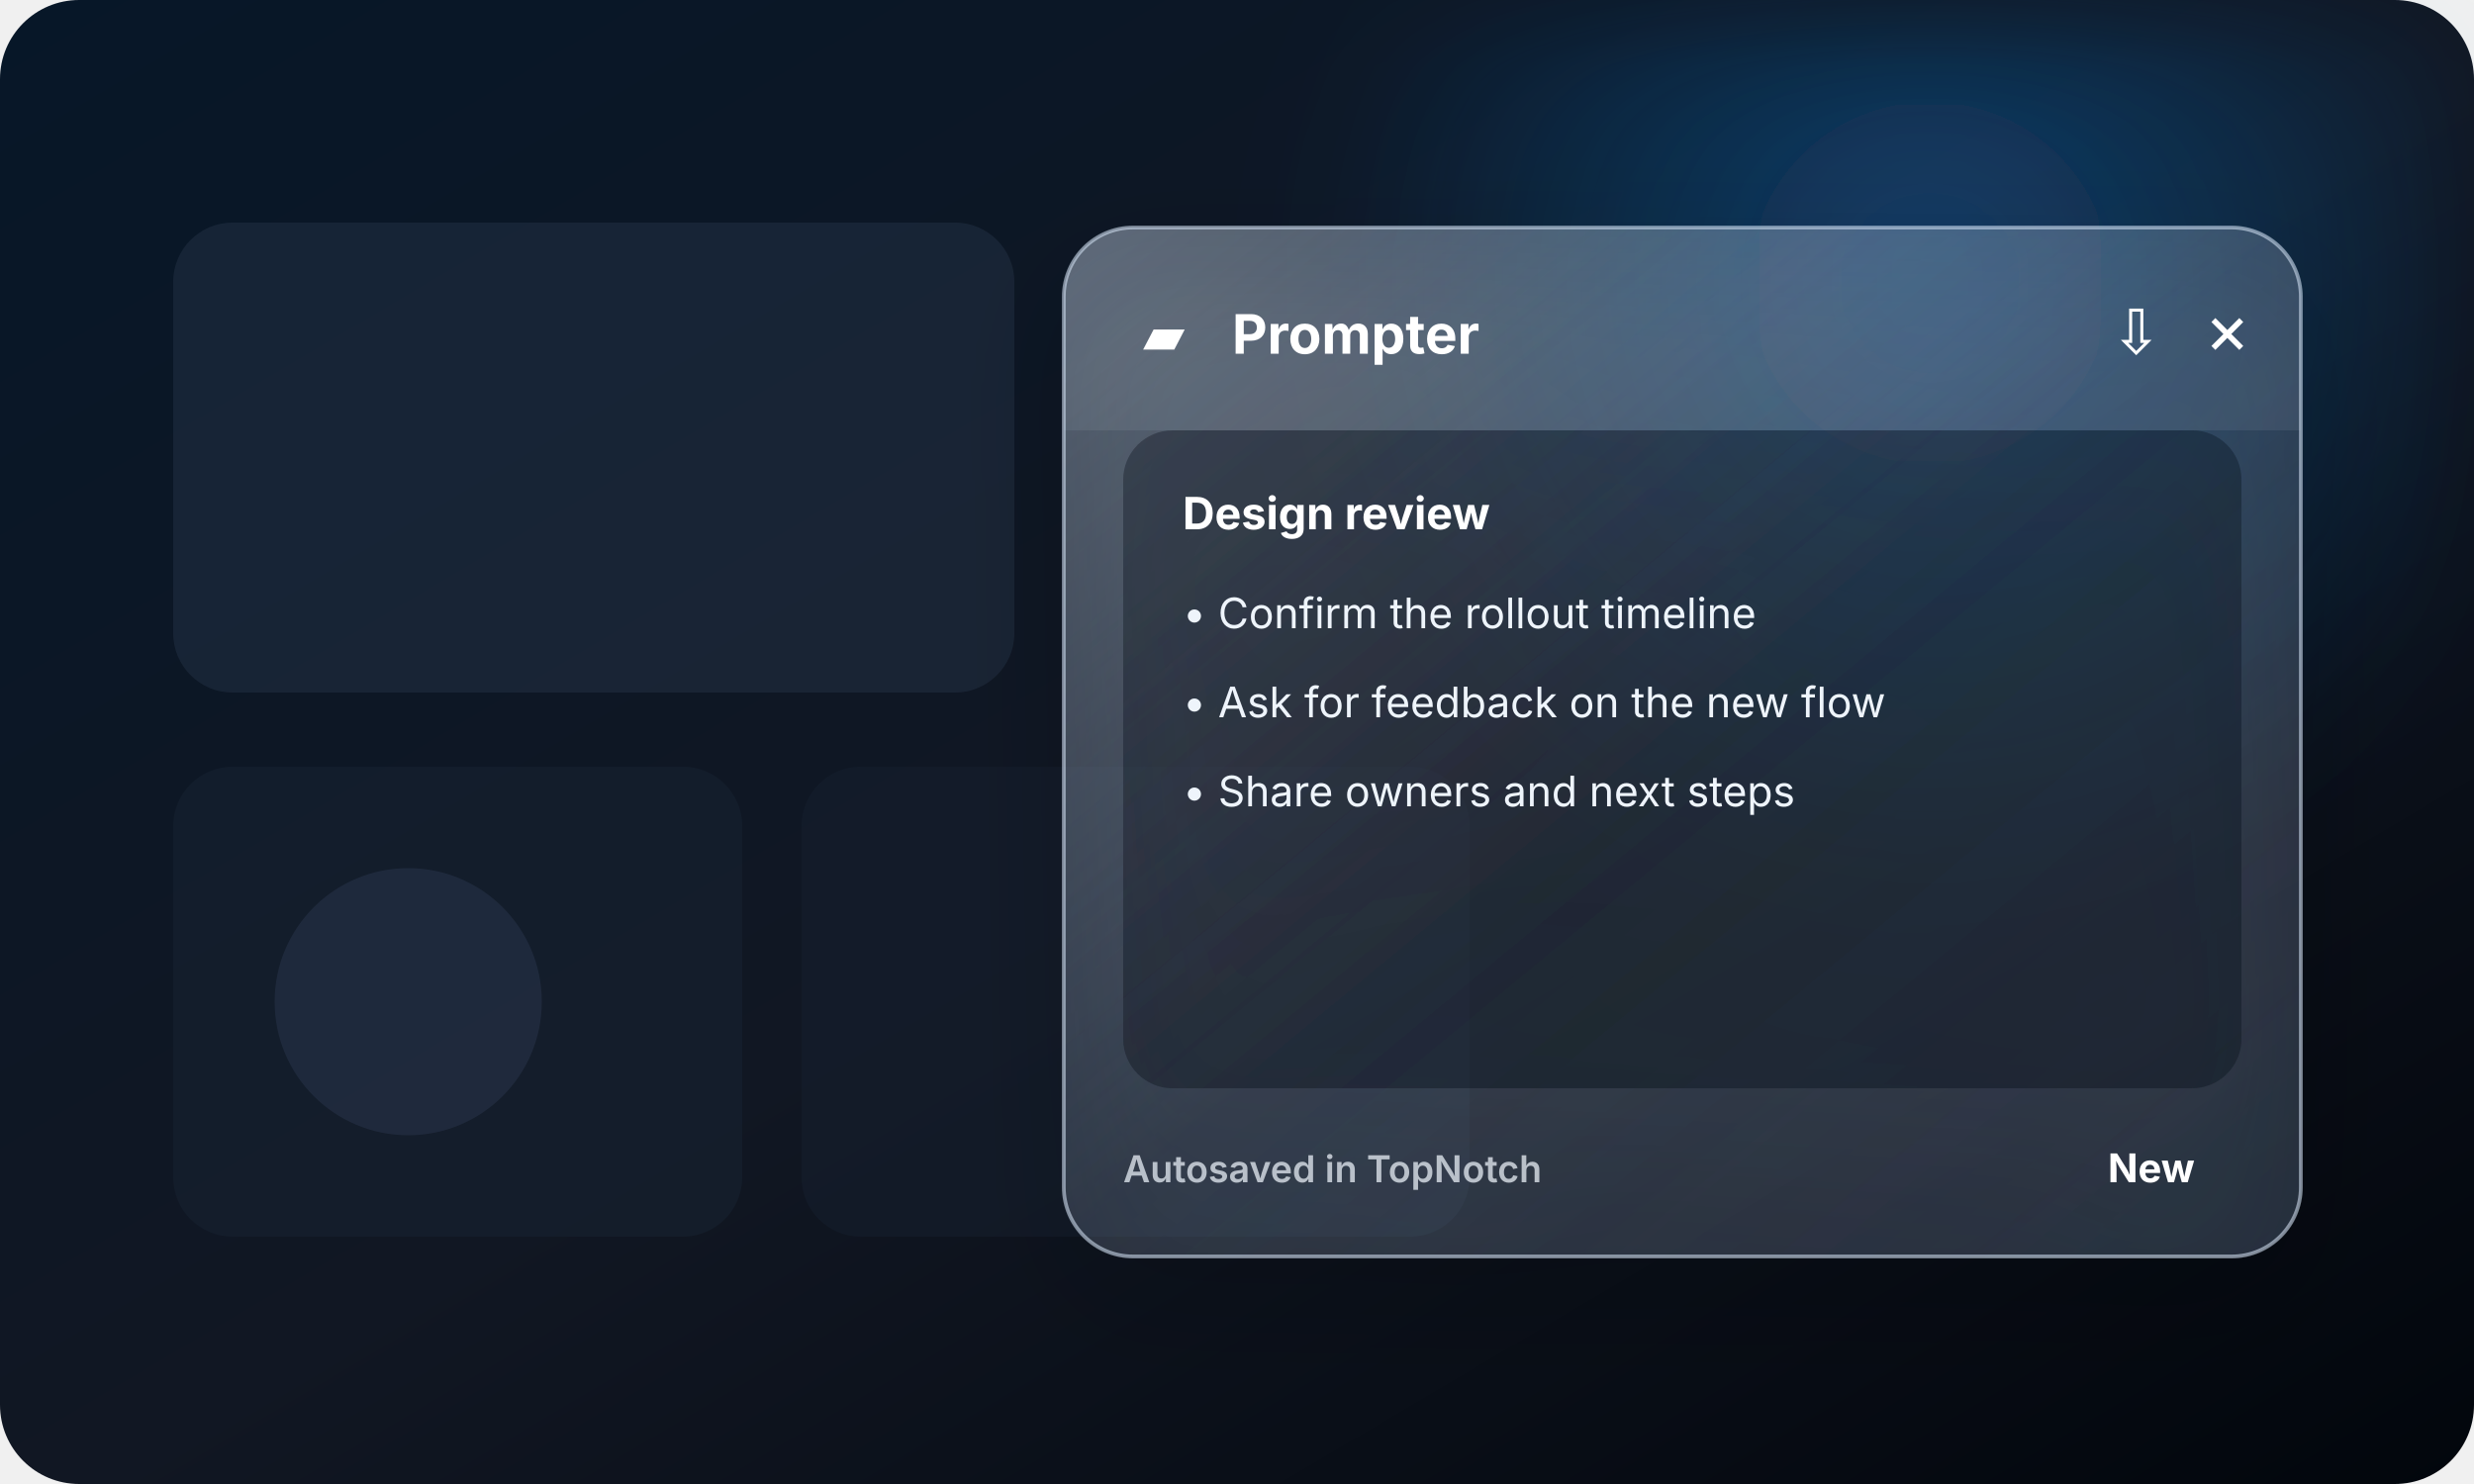
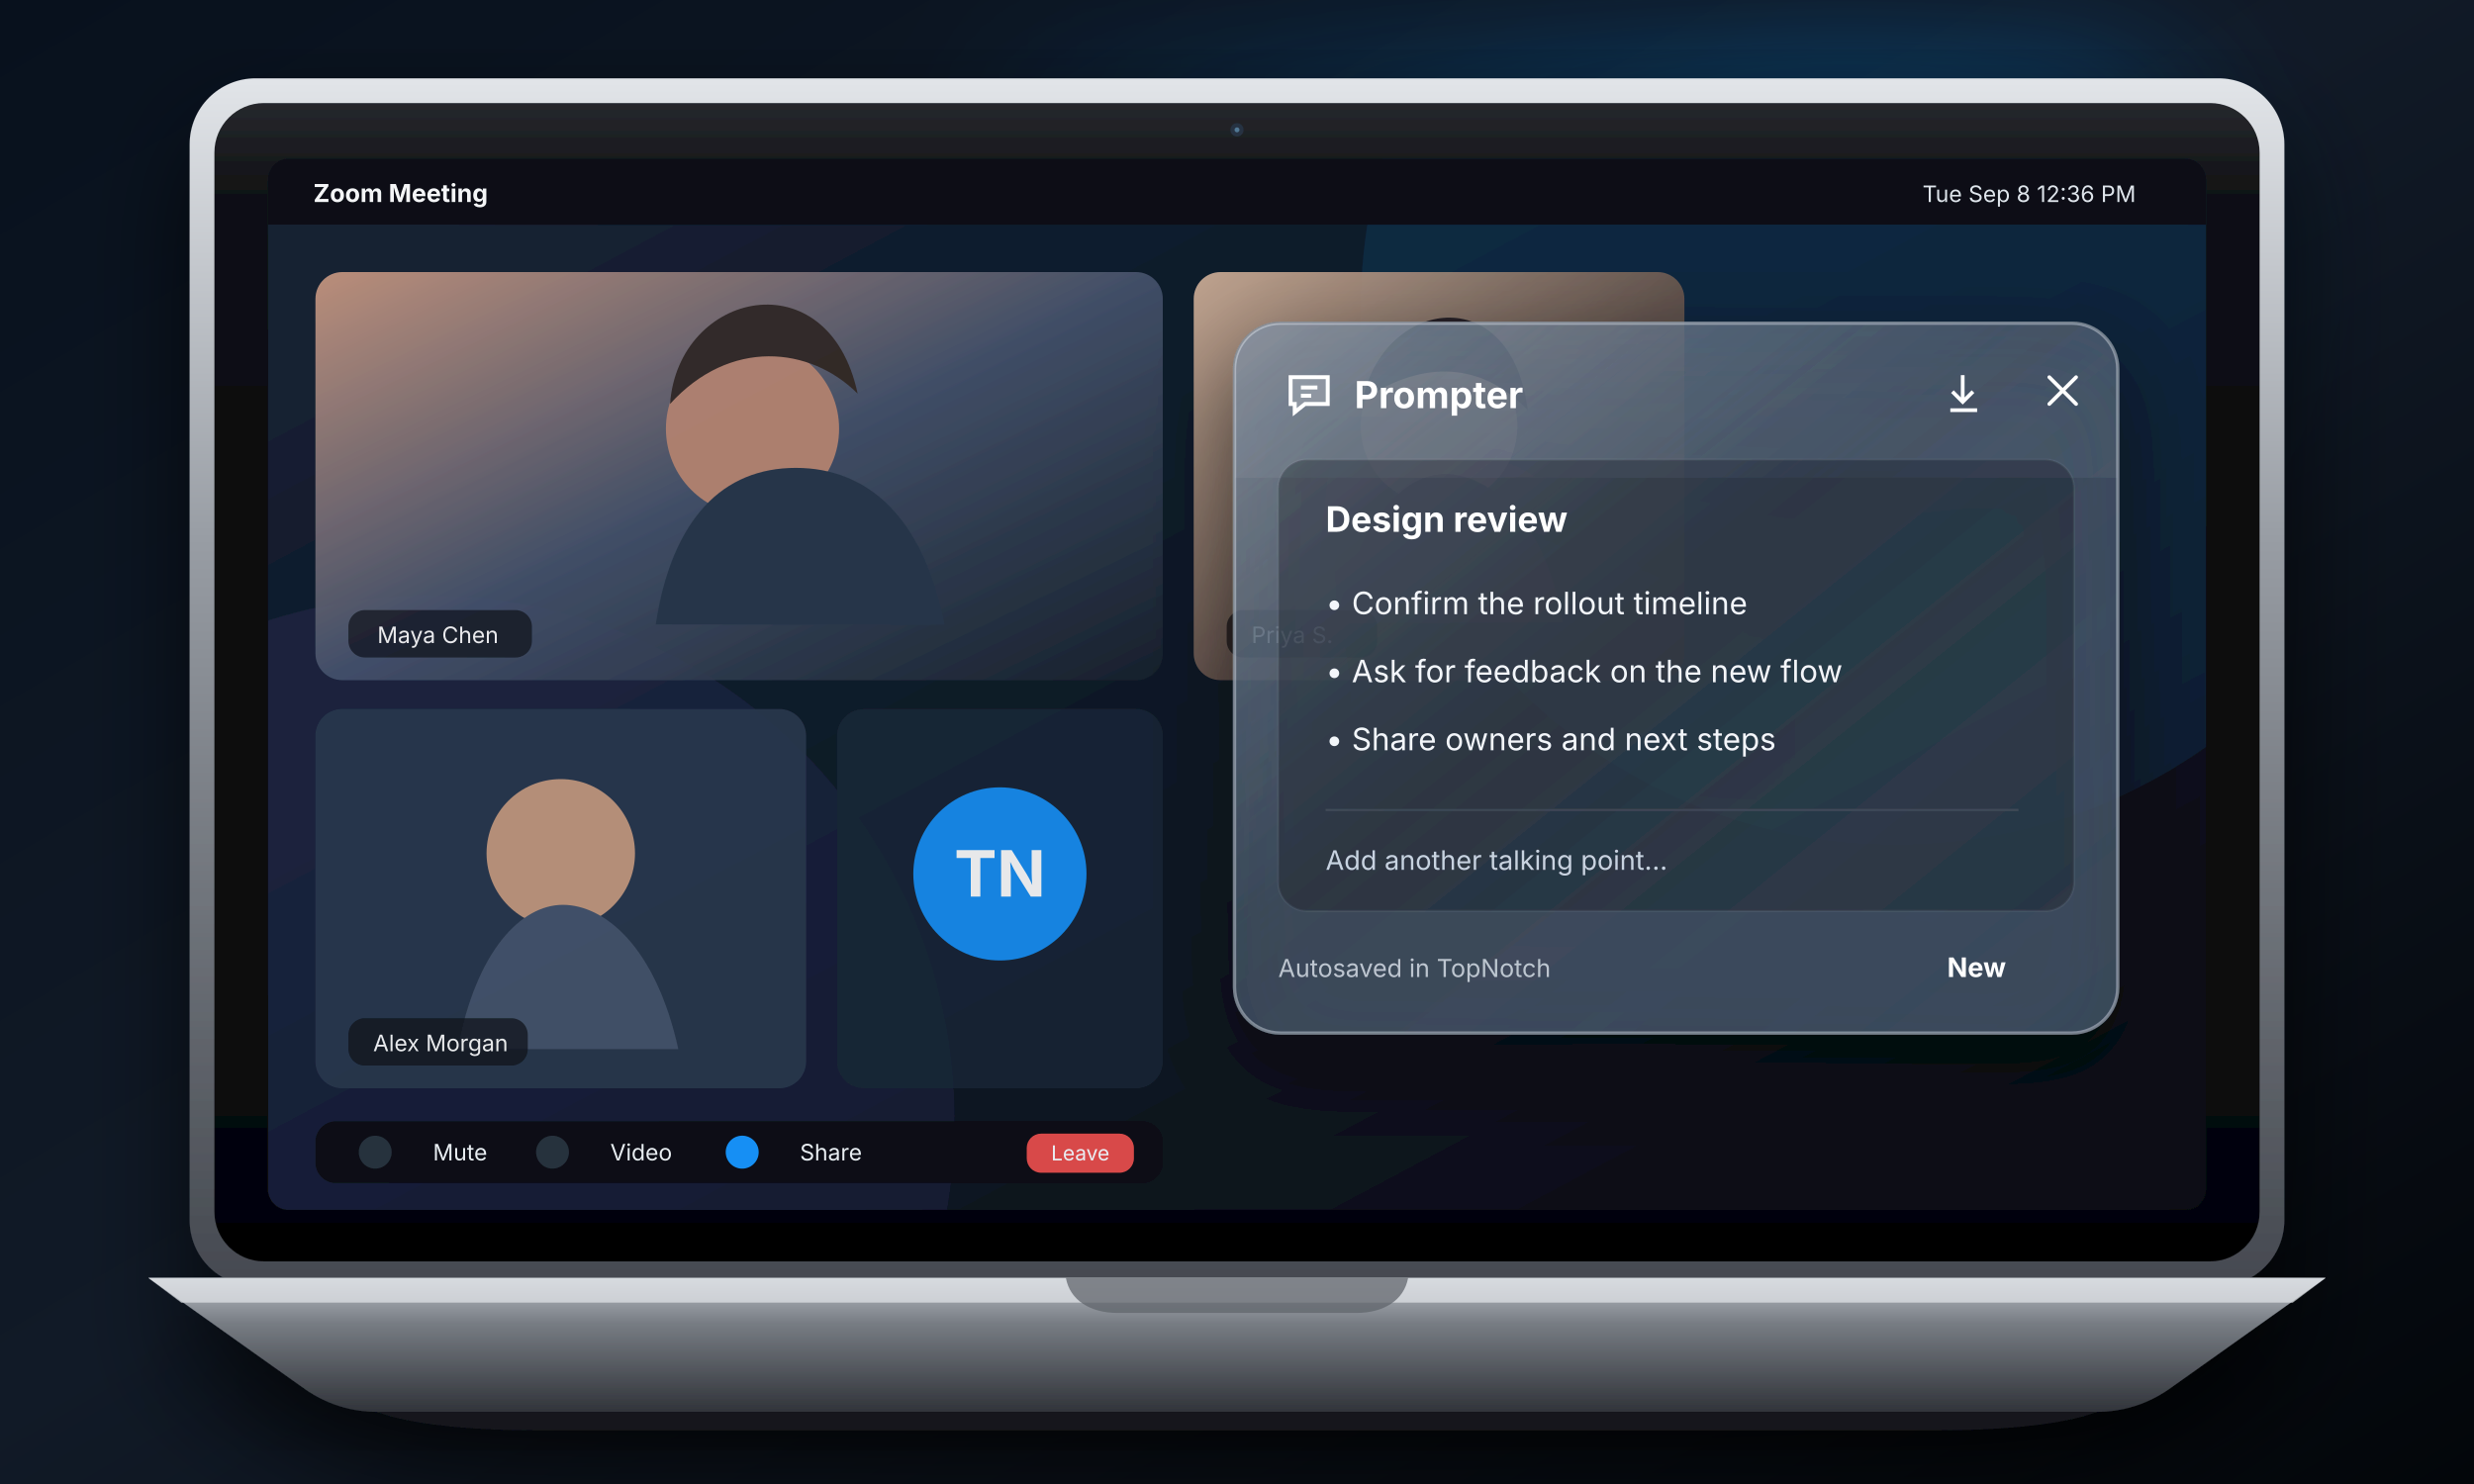
- <svg xmlns="http://www.w3.org/2000/svg" width="1000" height="600" viewBox="0 0 1000 600" role="img" aria-labelledby="title desc">
+ <svg xmlns="http://www.w3.org/2000/svg" width="1200" height="720" viewBox="0 0 1200 720" role="img" aria-labelledby="title desc">
  <defs>
-     <linearGradient id="bg" x1="0" y1="0" x2="1" y2="1">
-       <stop stop-color="#071728" />
-       <stop offset=".52" stop-color="#111723" />
-       <stop offset="1" stop-color="#02060c" />
+     <linearGradient id="canvas" x1="0" y1="0" x2="1" y2="1">
+       <stop stop-color="#08111d" />
+       <stop offset=".48" stop-color="#111a27" />
+       <stop offset="1" stop-color="#03060a" />
+     </linearGradient>
+     <radialGradient id="ambient" cx="70%" cy="18%" r="72%">
+       <stop stop-color="#168ff4" stop-opacity=".27" />
+       <stop offset="1" stop-color="#168ff4" stop-opacity="0" />
+     </radialGradient>
+     <linearGradient id="bezel" x1="0" y1="0" x2="0" y2="1">
+       <stop stop-color="#26282d" />
+       <stop offset=".08" stop-color="#101114" />
+       <stop offset="1" stop-color="#050506" />
+     </linearGradient>
+     <linearGradient id="metal" x1="0" y1="0" x2="0" y2="1">
+       <stop stop-color="#e1e4e8" />
+       <stop offset=".38" stop-color="#989da4" />
+       <stop offset="1" stop-color="#454950" />
+     </linearGradient>
+     <linearGradient id="base" x1="0" y1="0" x2="0" y2="1">
+       <stop stop-color="#b9bec5" />
+       <stop offset=".34" stop-color="#777c83" />
+       <stop offset="1" stop-color="#31343a" />
+     </linearGradient>
+     <linearGradient id="screen" x1="0" y1="0" x2="1" y2="1">
+       <stop stop-color="#142234" />
+       <stop offset=".55" stop-color="#0d1825" />
+       <stop offset="1" stop-color="#070b12" />
    </linearGradient>
    <linearGradient id="glass" x1="0" y1="0" x2="1" y2="1">
-       <stop stop-color="#dcecff" stop-opacity=".33" />
-       <stop offset=".5" stop-color="#9fb0c8" stop-opacity=".18" />
-       <stop offset="1" stop-color="#6b7f9c" stop-opacity=".28" />
+       <stop stop-color="#dcecff" stop-opacity=".38" />
+       <stop offset=".44" stop-color="#8ea1bb" stop-opacity=".20" />
+       <stop offset="1" stop-color="#667b98" stop-opacity=".32" />
    </linearGradient>
-     <radialGradient id="halo">
-       <stop stop-color="#138df5" stop-opacity=".35" />
-       <stop offset="1" stop-color="#138df5" stop-opacity="0" />
-     </radialGradient>
-     <filter id="blur">
-       <feGaussianBlur stdDeviation="28" />
+     <linearGradient id="personA" x1="0" y1="0" x2="1" y2="1">
+       <stop stop-color="#cc9a82" />
+       <stop offset=".5" stop-color="#45536d" />
+       <stop offset="1" stop-color="#18202c" />
+     </linearGradient>
+     <linearGradient id="personB" x1="0" y1="0" x2="1" y2="1">
+       <stop stop-color="#d2b29b" />
+       <stop offset=".52" stop-color="#6b584f" />
+       <stop offset="1" stop-color="#1b1f28" />
+     </linearGradient>
+     <clipPath id="screenClip">
+       <rect x="130" y="77" width="940" height="510" rx="10" />
+     </clipPath>
+     <filter id="deviceShadow" x="-20%" y="-20%" width="140%" height="170%">
+       <feDropShadow dy="24" stdDeviation="26" flood-color="#000" flood-opacity=".68" />
    </filter>
-     <filter id="shadow" x="-30%" y="-30%" width="160%" height="170%">
-       <feDropShadow dy="20" stdDeviation="24" flood-color="#000" flood-opacity=".55" />
+     <filter id="panelShadow" x="-40%" y="-35%" width="180%" height="190%">
+       <feDropShadow dy="17" stdDeviation="22" flood-color="#000" flood-opacity=".62" />
+     </filter>
+     <filter id="softBlur">
+       <feGaussianBlur stdDeviation="32" />
    </filter>
  </defs>
-   <rect width="1000" height="600" rx="32" fill="url(#bg)" />
-   <circle cx="780" cy="115" r="250" fill="url(#halo)" filter="url(#blur)" />
-   <g opacity=".46">
-     <rect x="70" y="90" width="340" height="190" rx="24" fill="#263448" />
-     <rect x="70" y="310" width="230" height="190" rx="24" fill="#182434" />
-     <circle cx="165" cy="405" r="54" fill="#304059" />
-     <rect x="324" y="310" width="270" height="190" rx="24" fill="#162131" />
-   </g>
-   <g filter="url(#shadow)">
-     <rect x="430" y="92" width="500" height="416" rx="28" fill="url(#glass)" stroke="#dbe8fa" stroke-opacity=".55" stroke-width="1.5" />
-     <path d="M430 120c0-15 13-28 28-28h444c15 0 28 13 28 28v54H430v-54Z" fill="#d7e6f7" fill-opacity=".08" />
-     <text x="462" y="143" fill="#fff" font-family="-apple-system,BlinkMacSystemFont,'Segoe UI',sans-serif" font-size="22">▰</text>
-     <text x="498" y="143" fill="#fff" font-family="-apple-system,BlinkMacSystemFont,'Segoe UI',sans-serif" font-size="22" font-weight="750">Prompter</text>
-     <text x="853" y="143" fill="#fff" font-family="-apple-system,BlinkMacSystemFont,'Segoe UI',sans-serif" font-size="25">⇩</text>
-     <text x="891" y="143" fill="#fff" font-family="-apple-system,BlinkMacSystemFont,'Segoe UI',sans-serif" font-size="28">×</text>
-     <rect x="454" y="174" width="452" height="266" rx="20" fill="#0a111b" fill-opacity=".28" />
-     <g font-family="-apple-system,BlinkMacSystemFont,'Segoe UI',sans-serif">
-       <text x="478" y="214" fill="#fff" font-size="18" font-weight="700">Design review</text>
-       <text x="478" y="254" fill="#eef4fb" font-size="17">• Confirm the rollout timeline</text>
-       <text x="478" y="290" fill="#eef4fb" font-size="17">• Ask for feedback on the new flow</text>
-       <text x="478" y="326" fill="#eef4fb" font-size="17">• Share owners and next steps</text>
-       <text x="454" y="478" fill="#e4eaf2" fill-opacity=".75" font-size="15" font-weight="600">Autosaved in TopNotch</text>
-       <text x="852" y="478" fill="#fff" font-size="16" font-weight="700">New</text>
+   <rect width="1200" height="720" fill="url(#canvas)" />
+   <ellipse cx="765" cy="145" rx="330" ry="230" fill="url(#ambient)" filter="url(#softBlur)" />
+   <ellipse cx="600" cy="671" rx="500" ry="27" fill="#000" opacity=".68" filter="url(#softBlur)" />
+   <g filter="url(#deviceShadow)">
+     <rect x="92" y="38" width="1016" height="586" rx="32" fill="url(#metal)" />
+     <rect x="104" y="50" width="992" height="562" rx="24" fill="url(#bezel)" />
+     <circle cx="600" cy="63" r="3.2" fill="#263342" />
+     <circle cx="600" cy="63" r="1.2" fill="#79b9df" opacity=".52" />
+     <g clip-path="url(#screenClip)">
+       <rect x="130" y="77" width="940" height="510" fill="url(#screen)" />
+       <circle cx="920" cy="150" r="260" fill="#168ff4" opacity=".11" />
+       <circle cx="208" cy="544" r="255" fill="#8d62ff" opacity=".08" />
+       <rect x="130" y="77" width="940" height="32" fill="#080b10" fill-opacity=".88" />
+       <text x="152" y="98" fill="#f4f5f7" font-family="-apple-system,BlinkMacSystemFont,'Segoe UI',sans-serif" font-size="12" font-weight="700">Zoom Meeting</text>
+       <g fill="#dfe4eb" font-family="-apple-system,BlinkMacSystemFont,'Segoe UI',sans-serif" font-size="11" text-anchor="end">
+         <text x="1036" y="98">Tue Sep 8   12:36 PM</text>
+       </g>
+       <g opacity=".9">
+         <rect x="153" y="132" width="411" height="198" rx="13" fill="url(#personA)" />
+         <circle cx="365" cy="208" r="42" fill="#bd8976" />
+         <path d="M318 303c8-52 33-76 68-76s62 24 72 76" fill="#29394e" />
+         <path d="M325 196c4-55 77-71 91-5-23-23-62-27-91 5Z" fill="#352b28" />
+         <rect x="169" y="296" width="89" height="23" rx="8" fill="#090b0f" fill-opacity=".65" />
+         <text x="183" y="312" fill="#fff" font-family="-apple-system,BlinkMacSystemFont,'Segoe UI',sans-serif" font-size="11">Maya Chen</text>
+         <rect x="579" y="132" width="238" height="198" rx="13" fill="url(#personB)" />
+         <circle cx="698" cy="207" r="38" fill="#c99d84" />
+         <path d="M648 302c12-51 33-72 53-72s48 20 57 72" fill="#6c4f52" />
+         <path d="M661 194c10-49 72-59 80 5-22-23-50-25-80-5Z" fill="#272126" />
+         <rect x="595" y="296" width="73" height="23" rx="8" fill="#090b0f" fill-opacity=".65" />
+         <text x="607" y="312" fill="#fff" font-family="-apple-system,BlinkMacSystemFont,'Segoe UI',sans-serif" font-size="11">Priya S.</text>
+         <rect x="153" y="344" width="238" height="184" rx="13" fill="#29384d" />
+         <circle cx="272" cy="414" r="36" fill="#c59a7e" />
+         <path d="M222 509c9-48 31-70 51-70s45 20 56 70" fill="#46556b" />
+         <rect x="169" y="494" width="87" height="23" rx="8" fill="#090b0f" fill-opacity=".65" />
+         <text x="181" y="510" fill="#fff" font-family="-apple-system,BlinkMacSystemFont,'Segoe UI',sans-serif" font-size="11">Alex Morgan</text>
+         <rect x="406" y="344" width="158" height="184" rx="13" fill="#1a2635" />
+         <circle cx="485" cy="424" r="42" fill="#168ff4" />
+         <text x="485" y="435" fill="#fff" font-family="-apple-system,BlinkMacSystemFont,'Segoe UI',sans-serif" font-size="31" font-weight="750" text-anchor="middle">TN</text>
+       </g>
+       <g font-family="-apple-system,BlinkMacSystemFont,'Segoe UI',sans-serif" fill="#e9edf2">
+         <rect x="153" y="544" width="411" height="30" rx="10" fill="#090c11" fill-opacity=".86" />
+         <circle cx="182" cy="559" r="8" fill="#27303c" />
+         <text x="210" y="563" font-size="11">Mute</text>
+         <circle cx="268" cy="559" r="8" fill="#27303c" />
+         <text x="296" y="563" font-size="11">Video</text>
+         <circle cx="360" cy="559" r="8" fill="#168ff4" />
+         <text x="388" y="563" font-size="11">Share</text>
+         <rect x="498" y="550" width="52" height="19" rx="7" fill="#d84a4a" />
+         <text x="524" y="563" font-size="10" text-anchor="middle">Leave</text>
+       </g>
+       <g filter="url(#panelShadow)">
+         <rect x="598" y="156" width="430" height="346" rx="23" fill="#2c3949" fill-opacity=".72" />
+         <rect x="598.8" y="156.8" width="428.4" height="344.4" rx="22.2" fill="url(#glass)" stroke="#f3f7ff" stroke-opacity=".38" stroke-width="1.6" />
+         <path d="M621 156.8h384c12 0 22 10 22 22v53H599v-53c0-12 10-22 22-22Z" fill="#eef6ff" fill-opacity=".055" />
+         <g font-family="-apple-system,BlinkMacSystemFont,'Segoe UI',sans-serif">
+           <g transform="translate(624 180)" fill="none" stroke="#fff" stroke-width="1.9">
+             <path d="M2 3h18v13H9l-5 4v-4H2Z" fill="#fff" fill-opacity=".18" />
+             <path d="M7 8h8M7 12h5" />
+           </g>
+           <text x="657" y="198" fill="#fff" font-size="18" font-weight="700">Prompter</text>
+           <g transform="translate(944 180)" stroke="#fff" stroke-width="1.8" fill="none">
+             <path d="M8 2v13M3 10l5 5 5-5M2 19h13" />
+           </g>
+           <path d="M994 183l13 13m0-13-13 13" stroke="#fff" stroke-width="1.8" stroke-linecap="round" />
+           <rect x="620" y="223" width="386" height="219" rx="14" fill="#05090f" fill-opacity=".27" stroke="#fff" stroke-opacity=".06" />
+           <text x="643" y="258" fill="#fff" font-size="17" font-weight="700">Design review</text>
+           <g fill="#f3f6fa" font-size="15">
+             <text x="643" y="298">•  Confirm the rollout timeline</text>
+             <text x="643" y="331">•  Ask for feedback on the new flow</text>
+             <text x="643" y="364">•  Share owners and next steps</text>
+           </g>
+           <line x1="643" y1="393" x2="979" y2="393" stroke="#fff" stroke-opacity=".09" />
+           <text x="643" y="422" fill="#c8d3e0" font-size="13">Add another talking point…</text>
+           <text x="620" y="474" fill="#e4eaf2" fill-opacity=".76" font-size="12">Autosaved in TopNotch</text>
+           <text x="973" y="474" fill="#fff" font-size="13" font-weight="700" text-anchor="end">New</text>
+         </g>
+       </g>
    </g>
+     <path d="M72 620h1056l-76 54c-10 7-22 11-35 11H183c-13 0-25-4-35-11Z" fill="url(#base)" />
+     <path d="M72 620h1056l-16 12H88Z" fill="#e2e5e9" opacity=".72" />
+     <path d="M517 620h166c-2 11-12 17-25 17H542c-13 0-23-6-25-17Z" fill="#5e636a" opacity=".72" />
+     <path d="M183 685h834c-15 6-45 9-78 9H261c-33 0-63-3-78-9Z" fill="#17191d" />
  </g>
</svg>
